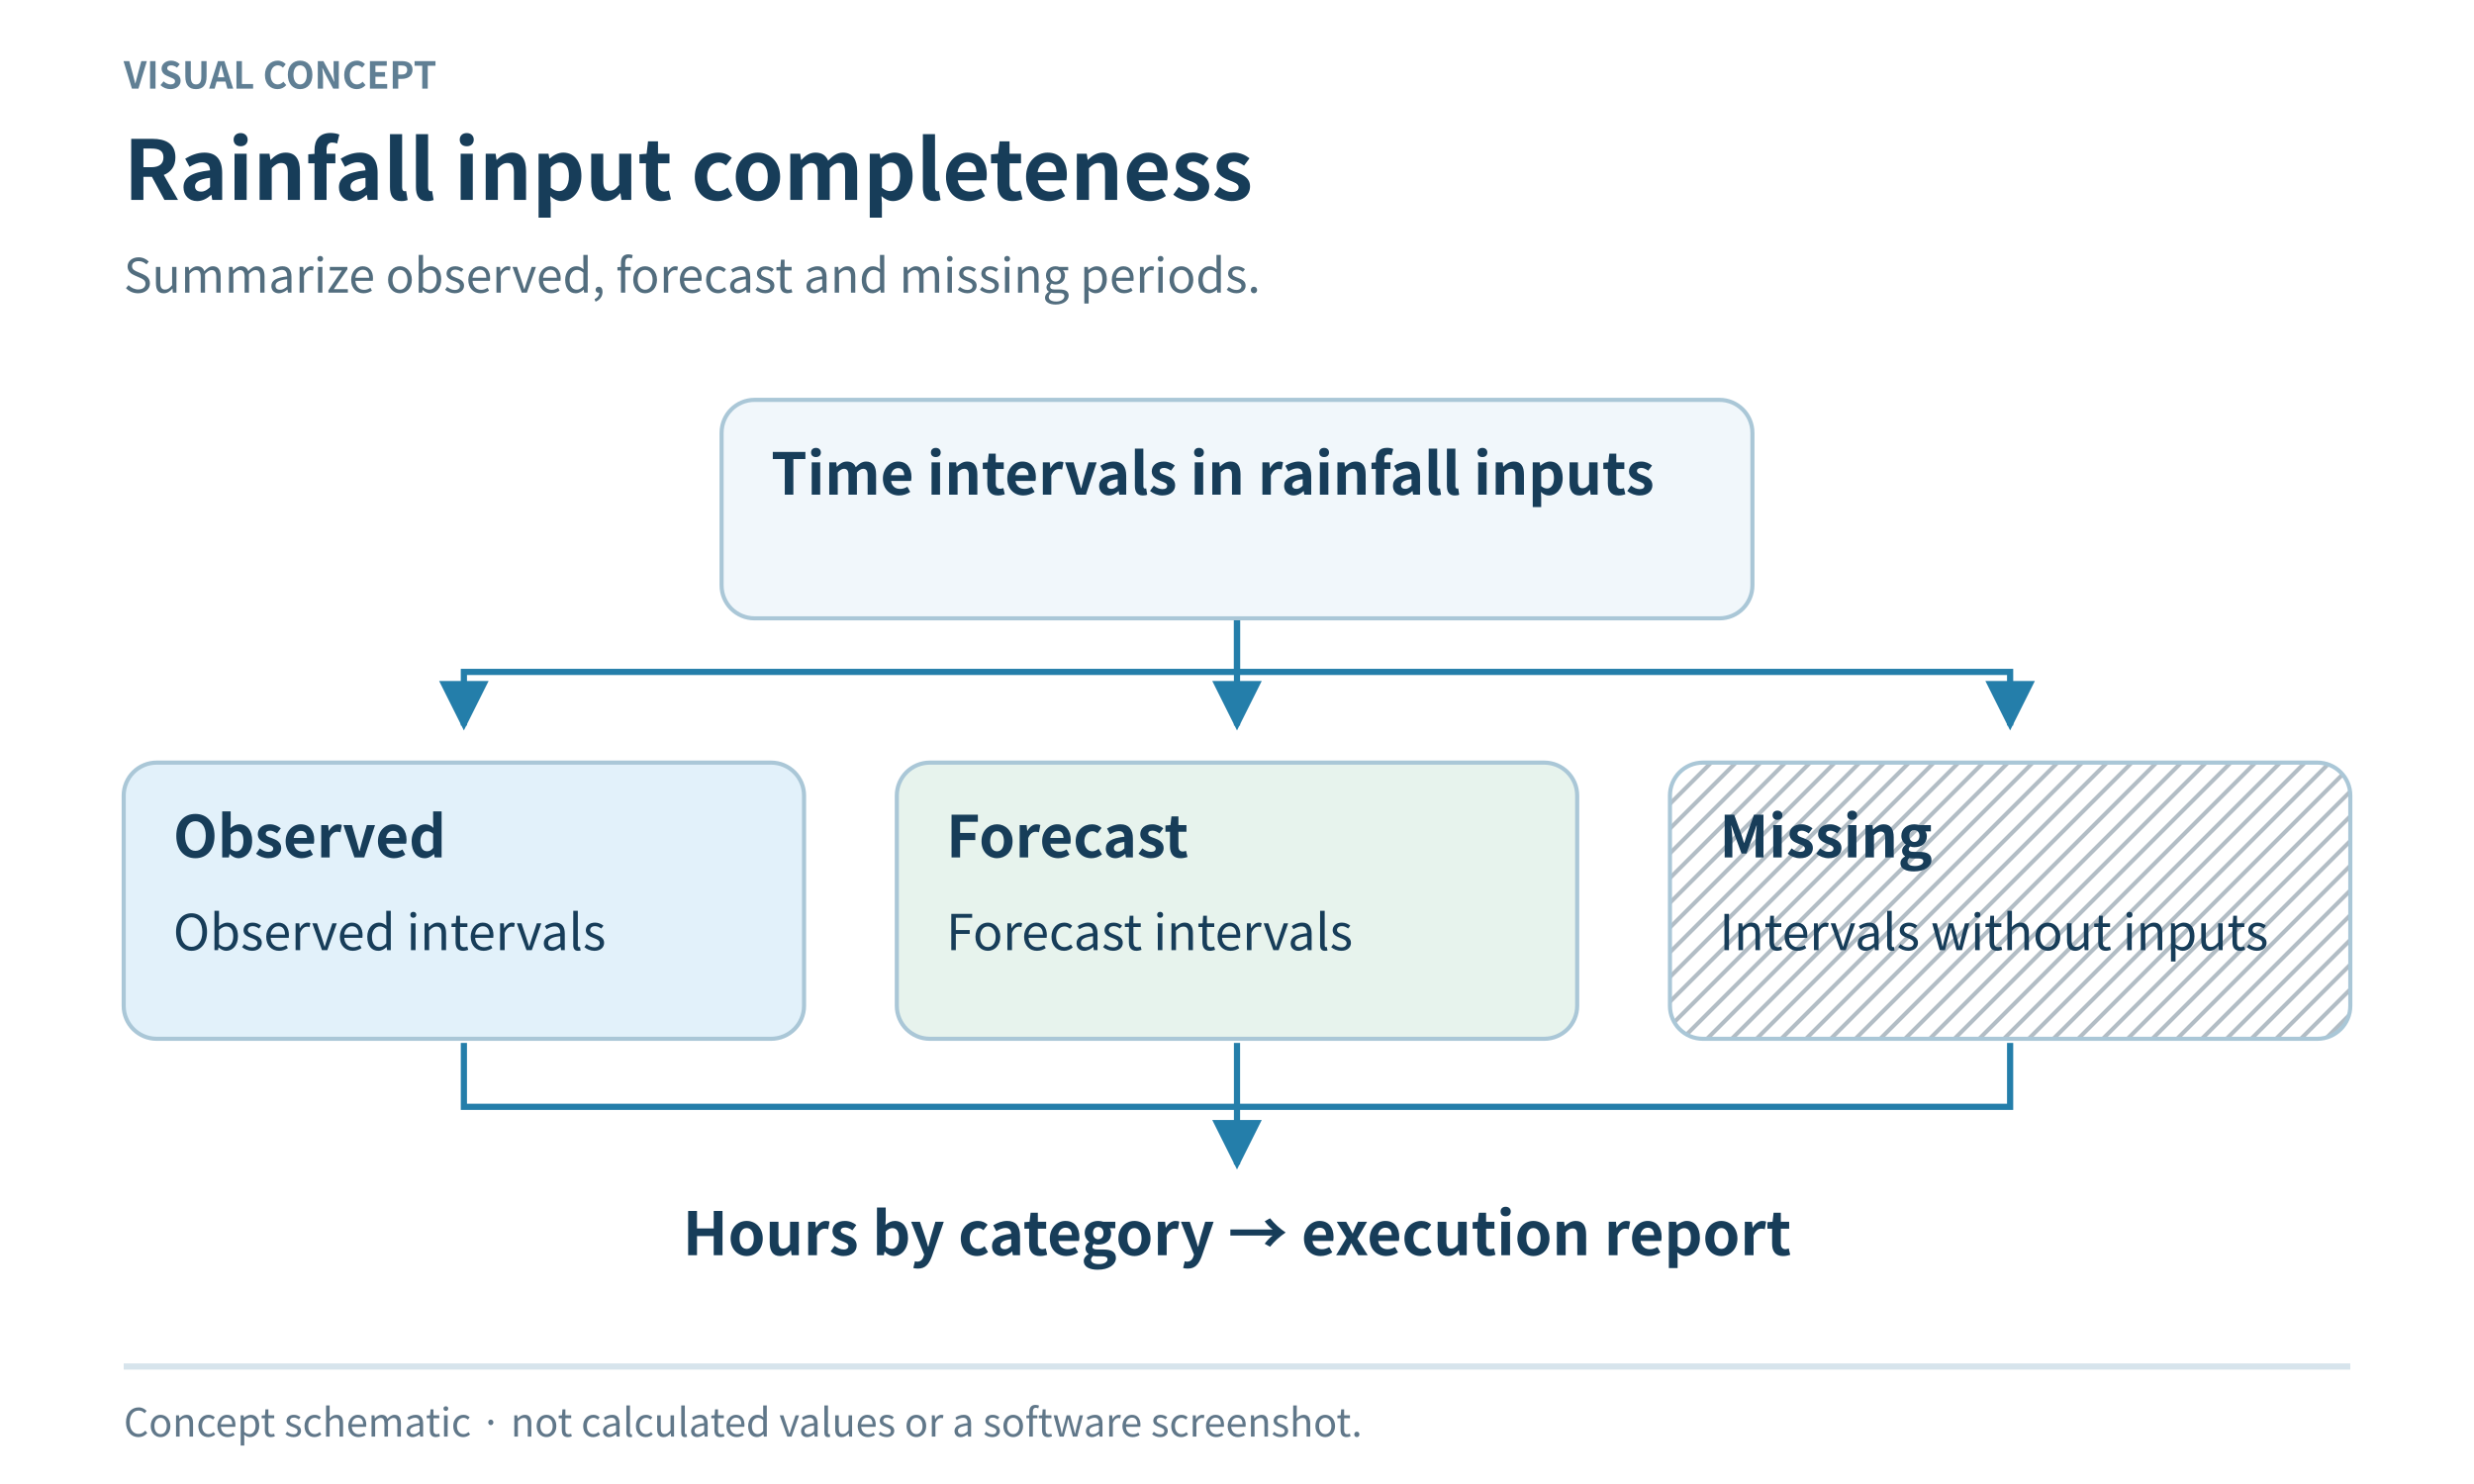
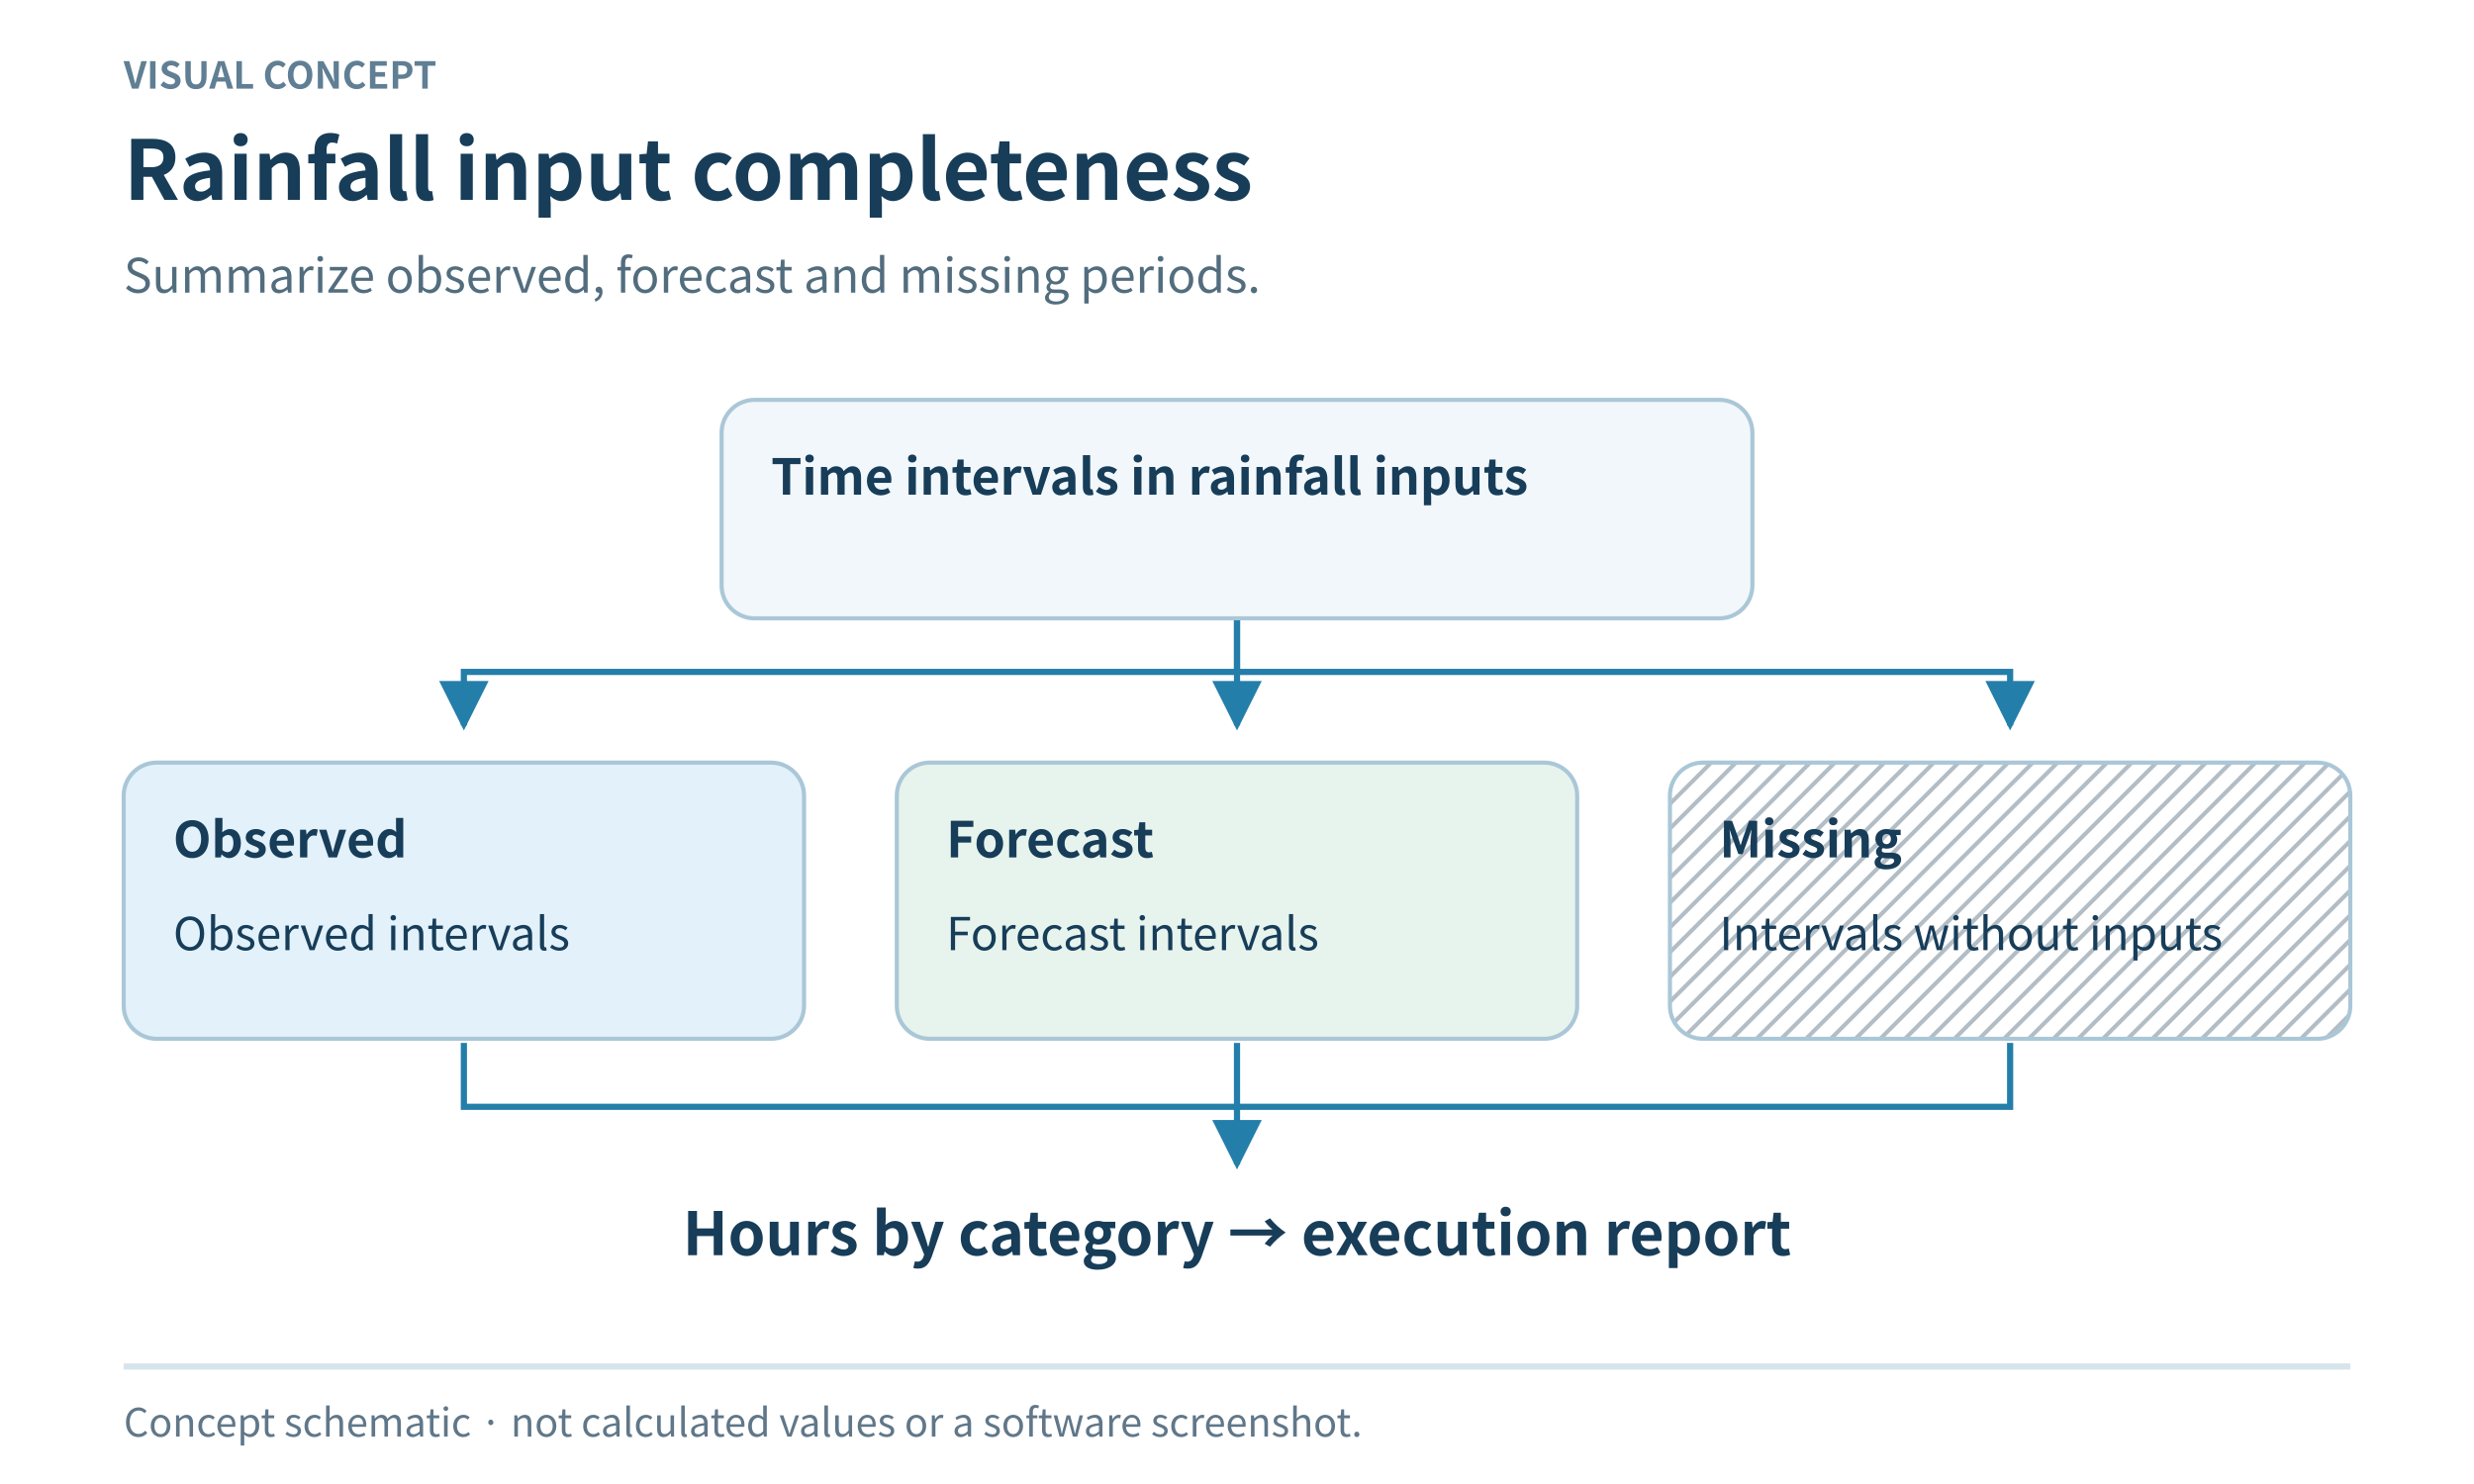
<svg xmlns="http://www.w3.org/2000/svg" width="1200" height="720" viewBox="0 0 1200 720" role="img" aria-labelledby="title desc">
  <defs>
    <marker id="arrow" viewBox="0 0 10 10" refX="9" refY="5" markerWidth="8" markerHeight="8" orient="auto-start-reverse">
      <path d="M0 0 10 5 0 10Z" fill="#247eaa" />
    </marker>
    <pattern id="missing" width="12" height="12" patternUnits="userSpaceOnUse">
      <path d="M-3 3 3-3 M0 12 12 0 M9 15 15 9" stroke="#b2bdc5" stroke-width="2" />
    </pattern>
  </defs>
  <rect width="1200" height="720" fill="#fff" />
-   <g font-family="Noto Sans CJK KR,Malgun Gothic,Arial,sans-serif">
+   <g font-family="Noto Sans CJK KR,Noto Sans KR,Malgun Gothic,Arial,sans-serif">
    <text x="60" y="43" font-size="18" font-weight="600" text-anchor="start" fill="#607f94">VISUAL CONCEPT</text>
    <text x="60" y="97" font-size="40" font-weight="700" text-anchor="start" fill="#173d59">Rainfall input completeness</text>
    <text x="60" y="142" font-size="23" font-weight="400" text-anchor="start" fill="#526d7e">Summarize observed, forecast and missing periods.</text>
    <rect x="350" y="194" width="500" height="106" rx="16" fill="#f1f7fb" stroke="#aac7d7" stroke-width="2" />
-     <text x="374" y="240" font-size="28" font-weight="700" text-anchor="start" fill="#173d59">Time intervals in rainfall inputs</text>
+     <text x="374" y="240" font-size="24" font-weight="700" text-anchor="start" fill="#173d59">Time intervals in rainfall inputs</text>
    <path d="M600 301V326H225V352" fill="none" stroke="#247eaa" stroke-width="3" marker-end="url(#arrow)" />
    <path d="M600 301V352" fill="none" stroke="#247eaa" stroke-width="3" marker-end="url(#arrow)" />
    <path d="M600 326H975V352" fill="none" stroke="#247eaa" stroke-width="3" marker-end="url(#arrow)" />
    <rect x="60" y="370" width="330" height="134" rx="16" fill="#e2f1fa" stroke="#aac7d7" stroke-width="2" />
-     <text x="84" y="416" font-size="28" font-weight="700" text-anchor="start" fill="#173d59">Observed</text>
-     <text x="84" y="461" font-size="24" font-weight="400" text-anchor="start" fill="#173d59">Observed intervals</text>
+     <text x="84" y="416" font-size="24" font-weight="700" text-anchor="start" fill="#173d59">Observed</text>
+     <text x="84" y="461" font-size="22" font-weight="400" text-anchor="start" fill="#173d59">Observed intervals</text>
    <rect x="435" y="370" width="330" height="134" rx="16" fill="#e7f3ed" stroke="#aac7d7" stroke-width="2" />
-     <text x="459" y="416" font-size="28" font-weight="700" text-anchor="start" fill="#173d59">Forecast</text>
-     <text x="459" y="461" font-size="24" font-weight="400" text-anchor="start" fill="#173d59">Forecast intervals</text>
+     <text x="459" y="416" font-size="24" font-weight="700" text-anchor="start" fill="#173d59">Forecast</text>
+     <text x="459" y="461" font-size="22" font-weight="400" text-anchor="start" fill="#173d59">Forecast intervals</text>
    <rect x="810" y="370" width="330" height="134" rx="16" fill="url(#missing)" stroke="#aac7d7" stroke-width="2" />
-     <text x="834" y="416" font-size="28" font-weight="700" text-anchor="start" fill="#173d59">Missing</text>
-     <text x="834" y="461" font-size="24" font-weight="400" text-anchor="start" fill="#173d59">Intervals without inputs</text>
+     <text x="834" y="416" font-size="24" font-weight="700" text-anchor="start" fill="#173d59">Missing</text>
+     <text x="834" y="461" font-size="22" font-weight="400" text-anchor="start" fill="#173d59">Intervals without inputs</text>
    <path d="M225 506V537H600" fill="none" stroke="#247eaa" stroke-width="3" />
    <path d="M600 506V565" fill="none" stroke="#247eaa" stroke-width="3" marker-end="url(#arrow)" />
    <path d="M975 506V537H600" fill="none" stroke="#247eaa" stroke-width="3" />
    <text x="600" y="609" font-size="29" font-weight="700" text-anchor="middle" fill="#173d59">Hours by category → execution report</text>
    <line x1="60" y1="663" x2="1140" y2="663" stroke="#d7e4ec" stroke-width="3" />
    <text x="60" y="697" font-size="19" font-weight="400" text-anchor="start" fill="#607789">Concept schematic · not calculated values or a software screenshot.</text>
  </g>
</svg>
